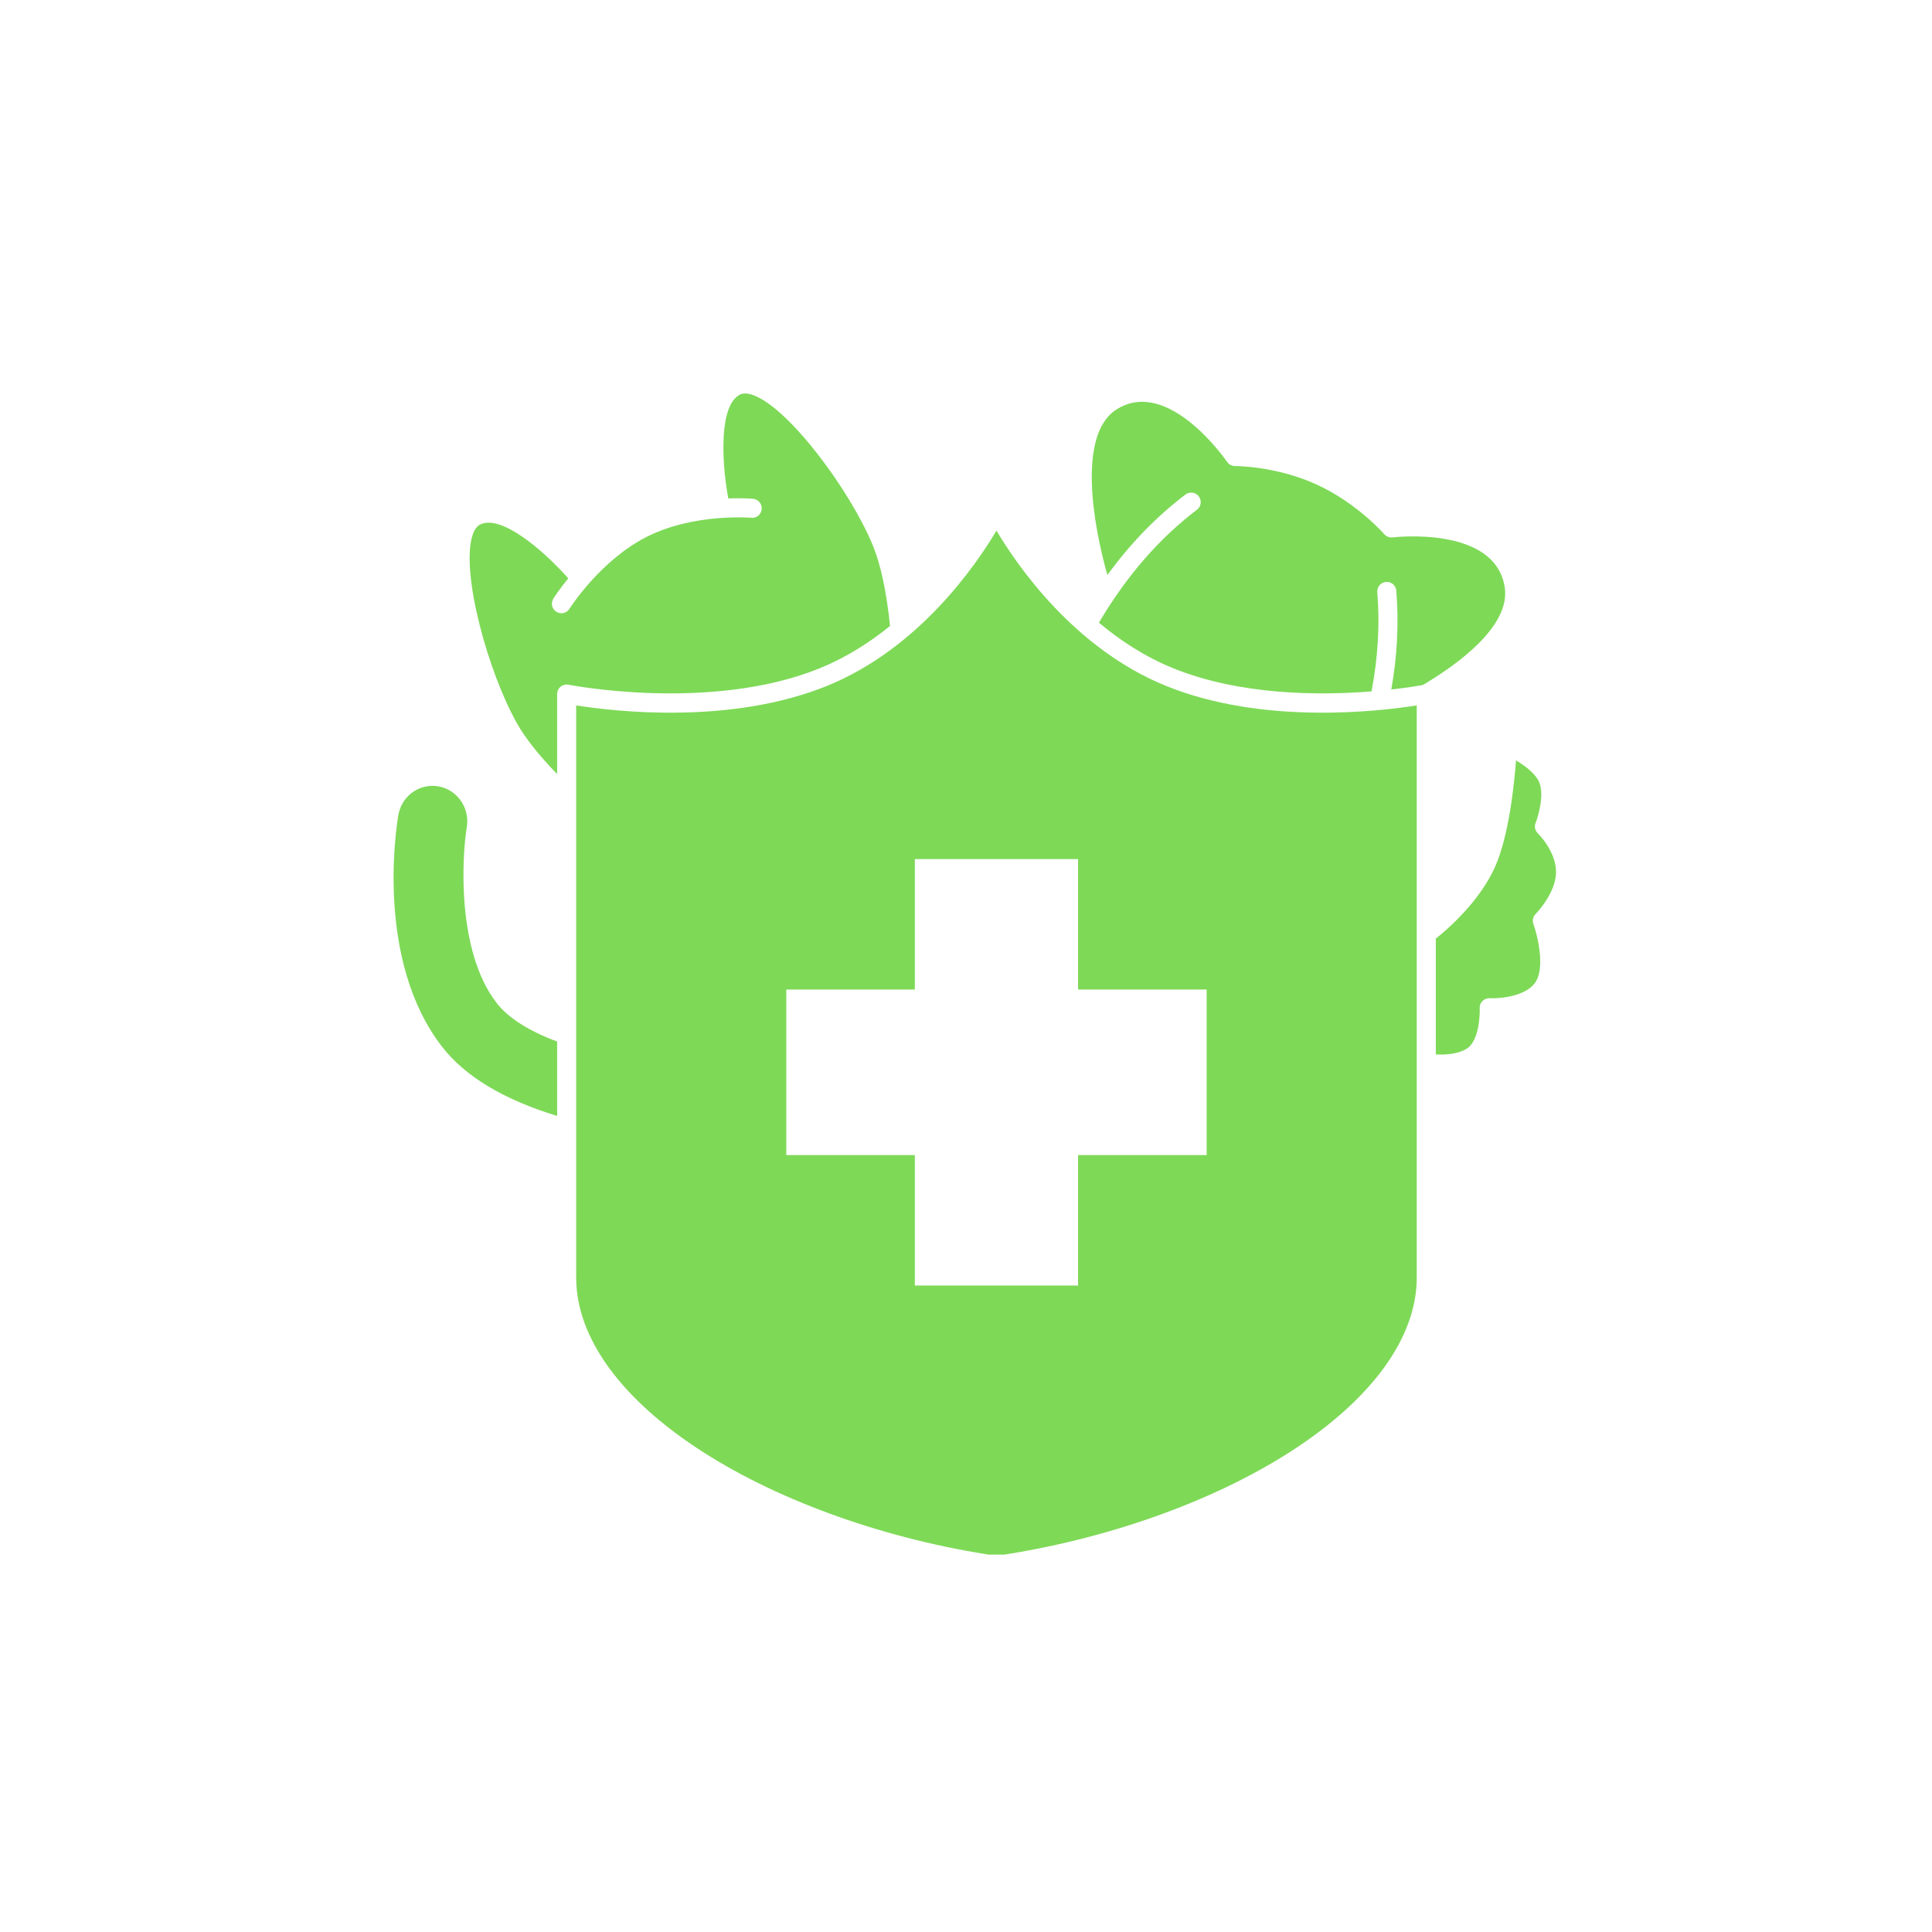
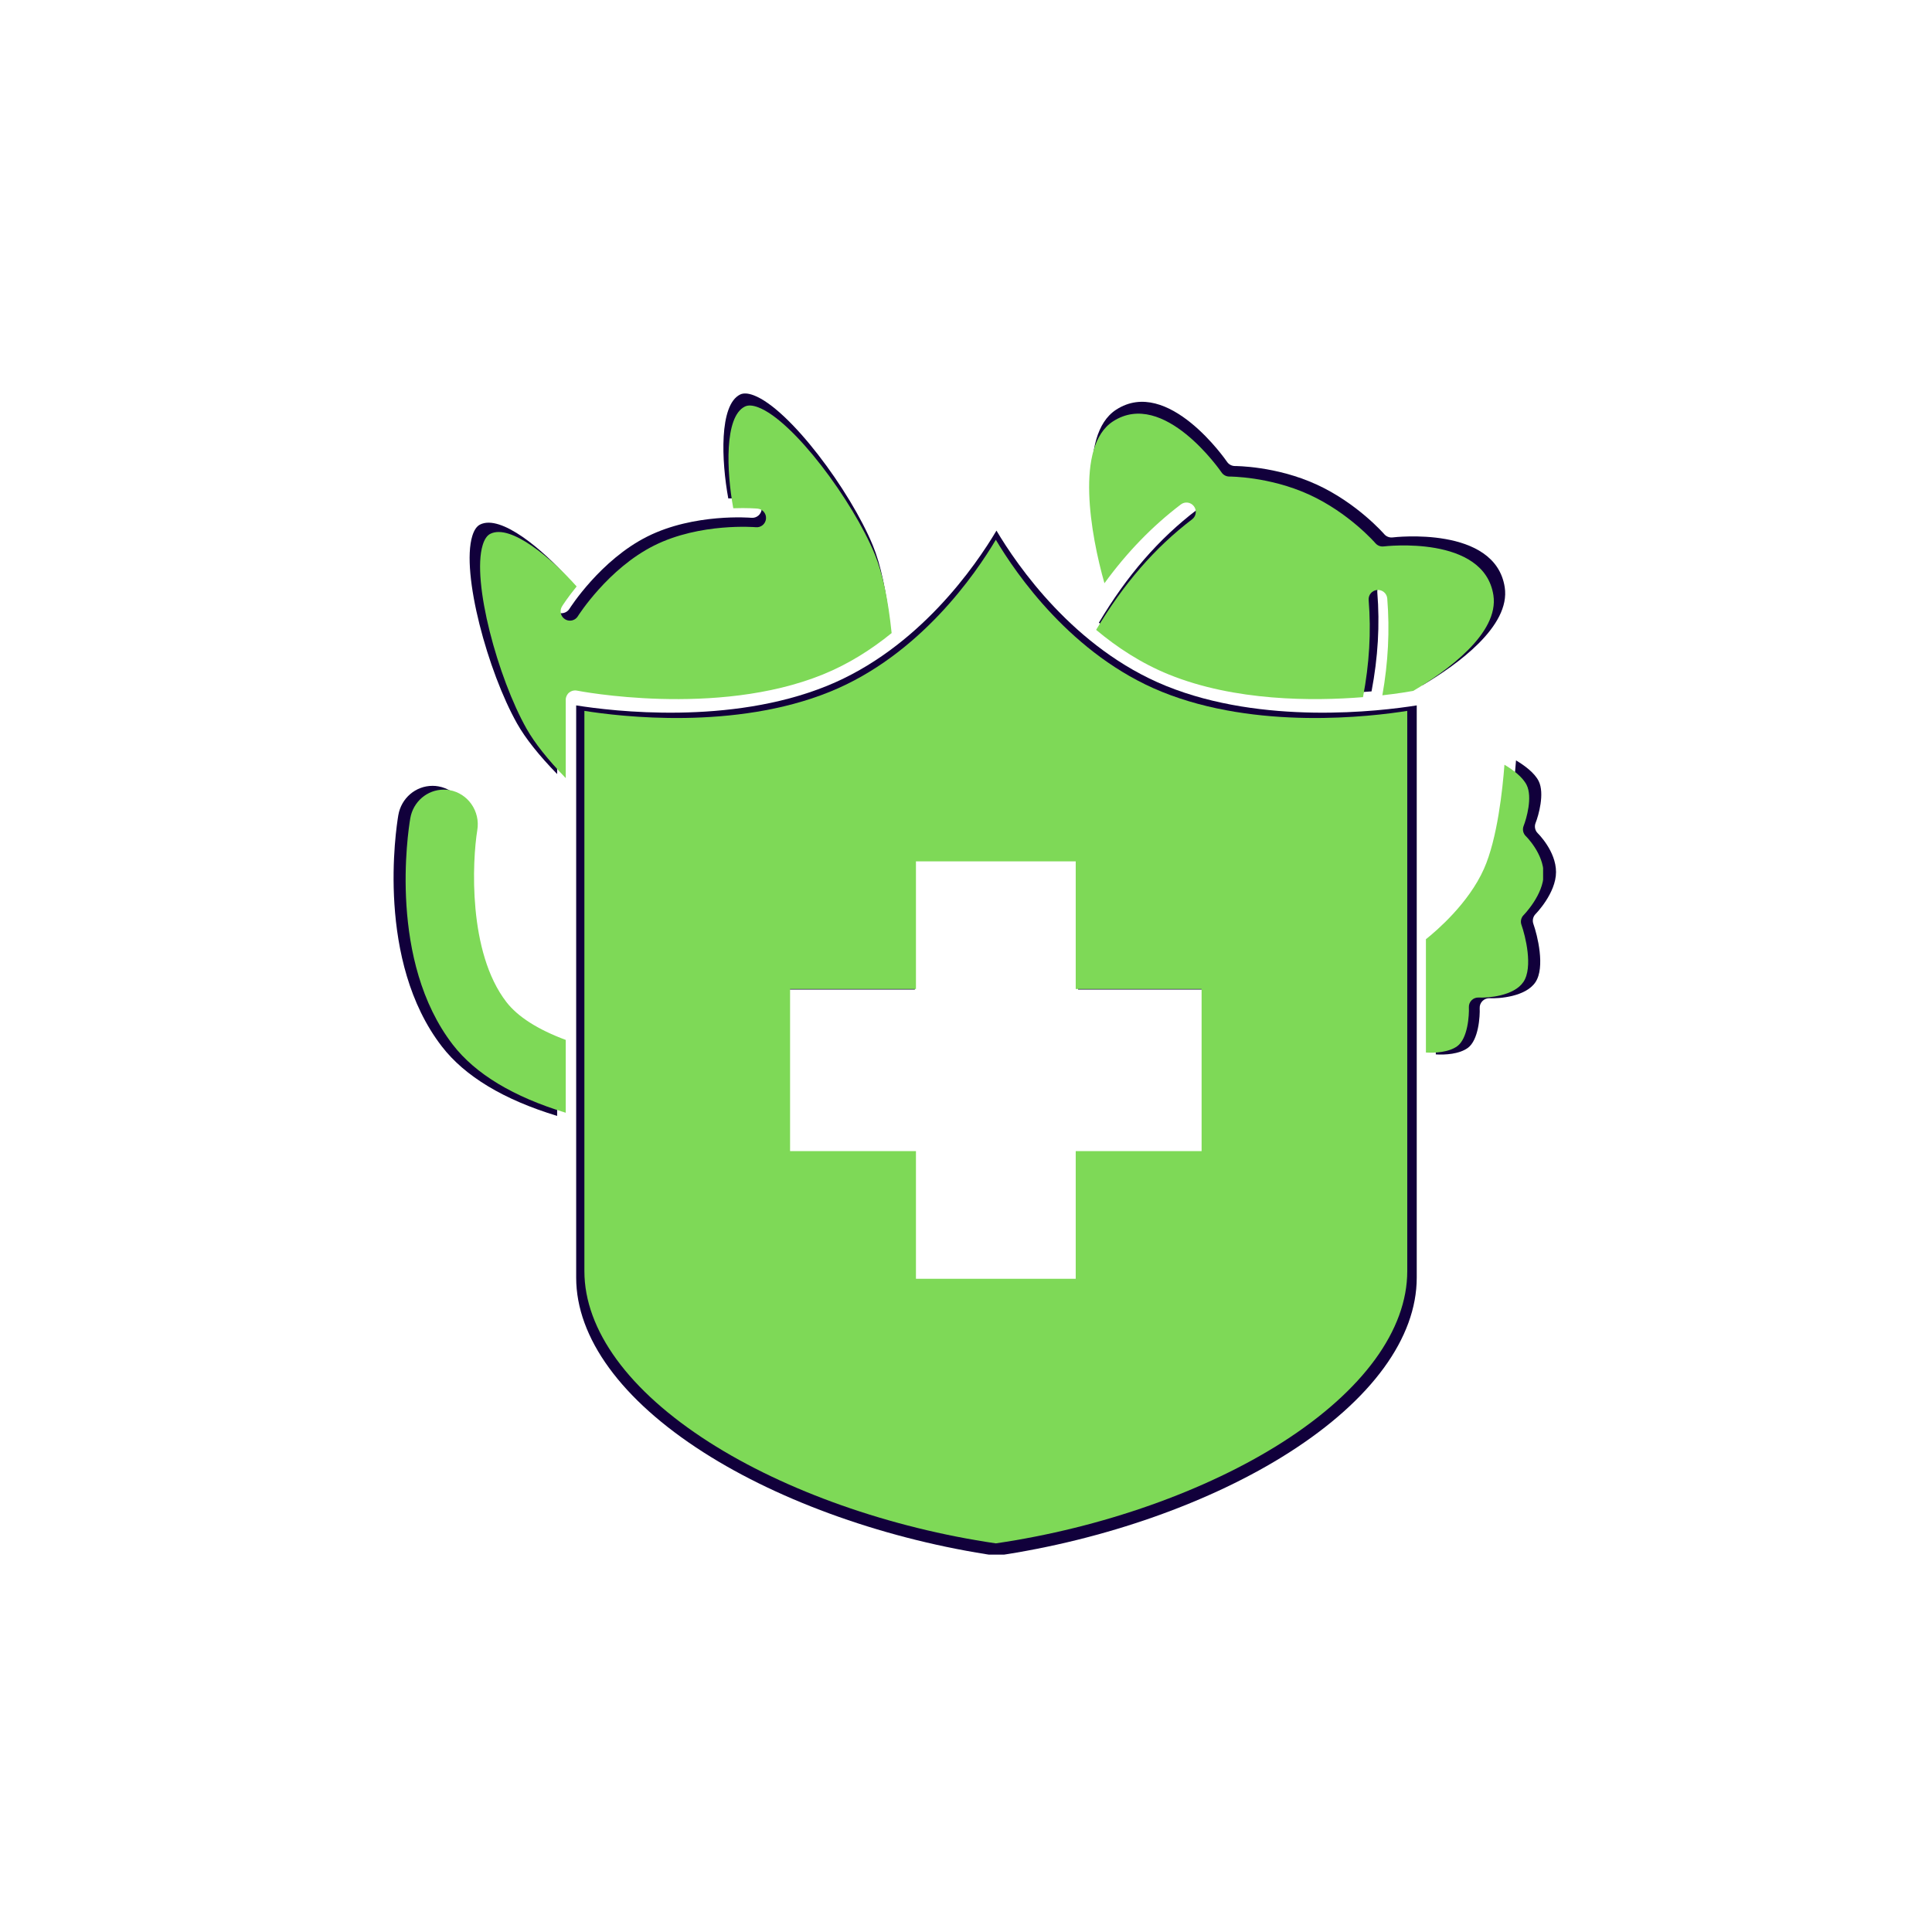
<svg xmlns="http://www.w3.org/2000/svg" width="500" zoomAndPan="magnify" viewBox="0 0 375 375" height="500" preserveAspectRatio="xMidYMid meet" version="1.0">
  <defs>
-     <g />
-     <clipPath id="2999d3b346">
+     <clipPath id="8dd385a382">
      <path d="M 111 102 L 275 102 L 275 301.75 L 111 301.75 Z M 111 102 " clip-rule="nonzero" />
    </clipPath>
-     <clipPath id="34cea8ab4f">
+     <clipPath id="988669d53b">
      <path d="M 278 147 L 302.355 147 L 302.355 205 L 278 205 Z M 278 147 " clip-rule="nonzero" />
    </clipPath>
+     <clipPath id="9adcf4b275">
+       <path d="M 113 104 L 274 104 L 274 299.656 L 113 299.656 Z M 113 104 " clip-rule="nonzero" />
+     </clipPath>
+     <clipPath id="02d9b6be28">
+       <path d="M 276 148 L 299.516 148 L 299.516 205 L 276 205 Z M 276 148 " clip-rule="nonzero" />
+     </clipPath>
  </defs>
-   <path fill="#7ed957" d="M 159.117 129.707 C 164.234 127.629 168.793 124.715 172.758 121.492 C 172.066 114.828 170.945 109.578 169.422 105.879 C 165.02 95.199 153.238 79.328 146.273 76.719 C 145.172 76.309 144.285 76.262 143.641 76.586 C 139.566 78.625 140.02 89.43 141.359 96.746 C 144.133 96.645 145.984 96.801 146.172 96.82 C 147.191 96.914 147.938 97.812 147.844 98.828 C 147.754 99.848 146.855 100.602 145.836 100.504 C 145.727 100.492 134.789 99.57 125.668 104.129 C 116.516 108.707 110.598 118.062 110.539 118.156 C 110.188 118.719 109.586 119.027 108.969 119.027 C 108.633 119.027 108.297 118.934 107.992 118.746 C 107.125 118.203 106.863 117.062 107.402 116.195 C 107.504 116.035 108.516 114.438 110.301 112.254 C 105.402 106.73 97.234 99.785 93.188 101.812 C 92.531 102.137 92.02 102.891 91.668 104.043 C 89.465 111.25 94.699 130.406 100.371 140.449 C 101.984 143.312 104.594 146.598 108.141 150.246 L 108.141 134.715 C 108.141 134.16 108.387 133.637 108.816 133.285 C 109.246 132.934 109.809 132.793 110.352 132.902 C 110.625 132.957 137.973 138.285 159.117 129.707 Z M 159.117 129.707 " fill-opacity="1" fill-rule="nonzero" />
-   <path fill="#7ed957" d="M 96.363 194.633 C 88.715 184.719 89.609 166.688 90.602 160.574 C 91.234 156.828 88.758 153.27 85.082 152.629 C 84.715 152.562 84.336 152.531 83.957 152.531 C 80.668 152.531 77.875 154.93 77.312 158.23 C 76.832 161.078 72.969 186.527 85.758 203.109 C 90.238 208.918 97.762 213.445 108.141 216.598 L 108.141 202.16 C 102.578 200.086 98.617 197.555 96.363 194.633 Z M 96.363 194.633 " fill-opacity="1" fill-rule="nonzero" />
-   <path fill="#7ed957" d="M 292.066 113.977 C 290.199 101.961 270.516 104.285 270.316 104.312 C 269.703 104.387 269.086 104.152 268.68 103.68 C 268.629 103.621 263.426 97.641 255.539 94.039 C 247.617 90.422 239.805 90.465 239.719 90.457 C 239.715 90.457 239.707 90.457 239.703 90.457 C 239.09 90.457 238.516 90.152 238.168 89.641 C 238.059 89.477 226.719 72.988 216.645 79.52 C 209.082 84.418 212.199 101.957 214.945 111.613 C 219.434 105.449 224.441 100.289 230.094 95.988 C 230.906 95.371 232.066 95.531 232.684 96.344 C 233.305 97.156 233.145 98.316 232.332 98.934 C 224.949 104.551 218.711 111.734 213.297 120.855 C 217.441 124.328 222.254 127.492 227.711 129.703 C 240.801 135.016 256.266 134.996 266.215 134.199 C 267.469 127.598 267.844 121.281 267.332 114.941 C 267.25 113.922 268.008 113.031 269.027 112.949 C 270.051 112.867 270.938 113.625 271.02 114.645 C 271.531 120.98 271.211 127.281 270.051 133.828 C 273.223 133.473 275.414 133.098 276.176 132.957 C 282.75 129.07 293.246 121.582 292.066 113.977 Z M 292.066 113.977 " fill-opacity="1" fill-rule="nonzero" />
-   <g clip-path="url(#2999d3b346)">
-     <path fill="#7ed957" d="M 226.32 133.133 C 208.484 125.898 197.398 109.707 193.414 102.992 C 189.43 109.707 178.344 125.898 160.508 133.133 C 141.66 140.781 118.965 138.055 111.836 136.918 L 111.836 248 C 111.836 259.672 120.613 271.711 136.551 281.898 C 151.715 291.594 172.43 298.906 193.414 301.977 C 214.398 298.906 235.109 291.594 250.273 281.898 C 266.211 271.711 274.988 259.672 274.988 248 L 274.988 136.918 C 267.867 138.055 245.168 140.781 226.32 133.133 Z M 234.211 224.203 L 209.254 224.203 L 209.254 249.52 L 177.574 249.52 L 177.574 224.203 L 152.617 224.203 L 152.617 192.07 L 177.574 192.07 L 177.574 166.754 L 209.254 166.754 L 209.254 192.07 L 234.211 192.07 Z M 234.211 224.203 " fill-opacity="1" fill-rule="nonzero" />
+   <path fill="#11003b" d="M 159.117 129.707 C 164.234 127.629 168.793 124.715 172.758 121.492 C 172.066 114.828 170.945 109.578 169.422 105.879 C 165.02 95.199 153.238 79.328 146.273 76.719 C 145.172 76.309 144.285 76.262 143.641 76.586 C 139.566 78.625 140.02 89.43 141.359 96.746 C 144.133 96.645 145.984 96.801 146.172 96.82 C 147.191 96.914 147.938 97.812 147.844 98.828 C 147.754 99.848 146.855 100.602 145.836 100.504 C 145.727 100.492 134.789 99.57 125.668 104.129 C 116.516 108.707 110.598 118.062 110.539 118.156 C 110.188 118.719 109.586 119.027 108.969 119.027 C 108.633 119.027 108.297 118.934 107.992 118.746 C 107.125 118.203 106.863 117.062 107.402 116.195 C 107.504 116.035 108.516 114.438 110.301 112.254 C 105.402 106.73 97.234 99.785 93.188 101.812 C 92.531 102.137 92.02 102.891 91.668 104.043 C 89.465 111.25 94.699 130.406 100.371 140.449 C 101.984 143.312 104.594 146.598 108.141 150.246 L 108.141 134.715 C 108.141 134.16 108.387 133.637 108.816 133.285 C 109.246 132.934 109.809 132.793 110.352 132.902 C 110.625 132.957 137.973 138.285 159.117 129.707 Z M 159.117 129.707 " fill-opacity="1" fill-rule="nonzero" />
+   <path fill="#11003b" d="M 96.363 194.633 C 88.715 184.719 89.609 166.688 90.602 160.574 C 91.234 156.828 88.758 153.27 85.082 152.629 C 84.715 152.562 84.336 152.531 83.957 152.531 C 80.668 152.531 77.875 154.93 77.312 158.23 C 76.832 161.078 72.969 186.527 85.758 203.109 C 90.238 208.918 97.762 213.445 108.141 216.598 L 108.141 202.16 C 102.578 200.086 98.617 197.555 96.363 194.633 Z M 96.363 194.633 " fill-opacity="1" fill-rule="nonzero" />
+   <path fill="#11003b" d="M 292.066 113.977 C 290.199 101.961 270.516 104.285 270.316 104.312 C 269.703 104.387 269.086 104.152 268.68 103.68 C 268.629 103.621 263.426 97.641 255.539 94.039 C 247.617 90.422 239.805 90.465 239.719 90.457 C 239.715 90.457 239.707 90.457 239.703 90.457 C 239.09 90.457 238.516 90.152 238.168 89.641 C 238.059 89.477 226.719 72.988 216.645 79.52 C 209.082 84.418 212.199 101.957 214.945 111.613 C 219.434 105.449 224.441 100.289 230.094 95.988 C 230.906 95.371 232.066 95.531 232.684 96.344 C 233.305 97.156 233.145 98.316 232.332 98.934 C 224.949 104.551 218.711 111.734 213.297 120.855 C 217.441 124.328 222.254 127.492 227.711 129.703 C 240.801 135.016 256.266 134.996 266.215 134.199 C 267.469 127.598 267.844 121.281 267.332 114.941 C 267.25 113.922 268.008 113.031 269.027 112.949 C 270.051 112.867 270.938 113.625 271.02 114.645 C 271.531 120.98 271.211 127.281 270.051 133.828 C 273.223 133.473 275.414 133.098 276.176 132.957 C 282.75 129.07 293.246 121.582 292.066 113.977 Z M 292.066 113.977 " fill-opacity="1" fill-rule="nonzero" />
+   <g clip-path="url(#8dd385a382)">
+     <path fill="#11003b" d="M 226.32 133.133 C 208.484 125.898 197.398 109.707 193.414 102.992 C 189.43 109.707 178.344 125.898 160.508 133.133 C 141.66 140.781 118.965 138.055 111.836 136.918 L 111.836 248 C 111.836 259.672 120.613 271.711 136.551 281.898 C 151.715 291.594 172.43 298.906 193.414 301.977 C 214.398 298.906 235.109 291.594 250.273 281.898 C 266.211 271.711 274.988 259.672 274.988 248 L 274.988 136.918 C 267.867 138.055 245.168 140.781 226.32 133.133 Z M 234.211 224.203 L 209.254 224.203 L 209.254 249.52 L 177.574 249.52 L 177.574 224.203 L 152.617 224.203 L 152.617 192.07 L 177.574 192.07 L 177.574 166.754 L 209.254 166.754 L 209.254 192.07 L 234.211 192.07 Z M 234.211 224.203 " fill-opacity="1" fill-rule="nonzero" />
  </g>
-   <g clip-path="url(#34cea8ab4f)">
-     <path fill="#7ed957" d="M 298.062 177.402 C 298.102 177.363 302.023 173.371 302.023 169.266 C 302.023 165.195 298.531 161.789 298.496 161.754 C 297.953 161.23 297.777 160.43 298.059 159.73 C 298.629 158.289 299.855 154.016 298.656 151.609 C 297.863 150.02 295.934 148.586 294.258 147.594 C 293.895 152.426 292.859 162.246 290.195 168.238 C 287.168 175.043 280.871 180.453 278.688 182.188 L 278.688 204.66 C 280.52 204.766 283.203 204.617 284.887 203.41 C 287.012 201.883 287.277 197.207 287.207 195.691 C 287.18 195.168 287.379 194.66 287.75 194.289 C 288.121 193.922 288.629 193.727 289.152 193.754 C 290.973 193.848 296.133 193.469 298.023 190.652 C 299.973 187.754 298.398 181.496 297.629 179.332 C 297.387 178.66 297.559 177.906 298.062 177.402 Z M 298.062 177.402 " fill-opacity="1" fill-rule="nonzero" />
+   <g clip-path="url(#988669d53b)">
+     <path fill="#11003b" d="M 298.062 177.402 C 298.102 177.363 302.023 173.371 302.023 169.266 C 302.023 165.195 298.531 161.789 298.496 161.754 C 297.953 161.23 297.777 160.43 298.059 159.73 C 298.629 158.289 299.855 154.016 298.656 151.609 C 297.863 150.02 295.934 148.586 294.258 147.594 C 293.895 152.426 292.859 162.246 290.195 168.238 C 287.168 175.043 280.871 180.453 278.688 182.188 L 278.688 204.66 C 280.52 204.766 283.203 204.617 284.887 203.41 C 287.012 201.883 287.277 197.207 287.207 195.691 C 287.18 195.168 287.379 194.66 287.75 194.289 C 288.121 193.922 288.629 193.727 289.152 193.754 C 290.973 193.848 296.133 193.469 298.023 190.652 C 299.973 187.754 298.398 181.496 297.629 179.332 C 297.387 178.66 297.559 177.906 298.062 177.402 Z M 298.062 177.402 " fill-opacity="1" fill-rule="nonzero" />
  </g>
-   <g fill="#7ed957" fill-opacity="1">
-     <g transform="translate(171.6335, 279.0021)">
-       <g>
-         <path d="M 3.797 0.047 C 4.875 0.047 6.816 0.047 7.594 0 C 7.777 -0.012 7.906 -0.152 7.895 -0.324 C 7.871 -1.066 7.789 -2.684 7.707 -3.438 C 7.684 -3.773 7.324 -3.832 7.164 -3.562 C 6.57 -2.637 5.957 -2.332 4.762 -2.332 C 3.75 -2.332 3.238 -2.727 3.238 -3.508 C 3.227 -4.992 3.508 -6.129 3.855 -7.742 C 3.902 -7.93 3.738 -8.102 3.527 -8.125 C 3.156 -8.16 2.844 -8.172 2.414 -8.172 C 1.801 -8.172 1.348 -8.172 0.871 -8.125 C 0.695 -8.102 0.559 -8.012 0.535 -7.836 C 0.371 -6.035 0.254 -2.961 0.23 -0.336 C 0.23 -0.152 0.383 -0.012 0.57 0 C 1.195 0.047 2.961 0.047 3.797 0.047 Z M 3.797 0.047 " />
-       </g>
-     </g>
+   <path fill="#7ed957" d="M 159.715 130.918 C 164.727 128.887 169.188 126.031 173.066 122.879 C 172.391 116.355 171.293 111.215 169.805 107.598 C 165.496 97.137 153.961 81.602 147.141 79.051 C 146.062 78.645 145.195 78.602 144.566 78.918 C 140.574 80.91 141.016 91.492 142.328 98.652 C 145.047 98.555 146.859 98.707 147.043 98.723 C 148.039 98.816 148.773 99.695 148.68 100.691 C 148.59 101.688 147.711 102.43 146.711 102.332 C 146.609 102.32 135.898 101.418 126.973 105.883 C 118.008 110.363 112.215 119.52 112.16 119.613 C 111.816 120.164 111.227 120.465 110.621 120.465 C 110.293 120.465 109.961 120.375 109.664 120.188 C 108.816 119.66 108.559 118.543 109.09 117.695 C 109.188 117.535 110.18 115.973 111.926 113.832 C 107.129 108.426 99.137 101.629 95.172 103.613 C 94.531 103.934 94.031 104.668 93.688 105.797 C 91.527 112.852 96.652 131.605 102.203 141.438 C 103.785 144.238 106.34 147.457 109.809 151.027 L 109.809 135.824 C 109.809 135.281 110.055 134.766 110.473 134.422 C 110.895 134.078 111.445 133.941 111.977 134.047 C 112.242 134.102 139.016 139.32 159.715 130.918 Z M 159.715 130.918 " fill-opacity="1" fill-rule="nonzero" />
+   <path fill="#7ed957" d="M 98.281 194.48 C 90.797 184.777 91.672 167.121 92.641 161.137 C 93.258 157.473 90.836 153.988 87.234 153.359 C 86.875 153.297 86.504 153.266 86.137 153.266 C 82.918 153.266 80.18 155.613 79.633 158.844 C 79.16 161.629 75.379 186.547 87.898 202.781 C 92.285 208.465 99.652 212.898 109.809 215.984 L 109.809 201.848 C 104.363 199.816 100.488 197.34 98.281 194.48 Z M 98.281 194.48 " fill-opacity="1" fill-rule="nonzero" />
+   <path fill="#7ed957" d="M 289.867 115.52 C 288.039 103.762 268.77 106.035 268.574 106.059 C 267.977 106.133 267.371 105.902 266.973 105.441 C 266.926 105.383 261.832 99.527 254.109 96.004 C 246.352 92.465 238.707 92.504 238.621 92.496 C 238.617 92.496 238.609 92.496 238.605 92.496 C 238.004 92.496 237.441 92.195 237.105 91.695 C 236.996 91.535 225.895 75.395 216.031 81.789 C 208.629 86.586 211.684 103.754 214.371 113.207 C 218.766 107.172 223.664 102.125 229.199 97.914 C 229.996 97.305 231.129 97.461 231.734 98.258 C 232.34 99.055 232.188 100.188 231.391 100.793 C 224.164 106.293 218.059 113.328 212.758 122.254 C 216.812 125.656 221.523 128.75 226.867 130.918 C 239.68 136.117 254.82 136.098 264.559 135.316 C 265.789 128.855 266.156 122.672 265.656 116.465 C 265.574 115.469 266.316 114.598 267.312 114.516 C 268.316 114.434 269.184 115.18 269.266 116.176 C 269.762 122.375 269.449 128.547 268.316 134.957 C 271.422 134.609 273.566 134.238 274.312 134.102 C 280.746 130.297 291.023 122.965 289.867 115.52 Z M 289.867 115.52 " fill-opacity="1" fill-rule="nonzero" />
+   <g clip-path="url(#9adcf4b275)">
+     <path fill="#7ed957" d="M 225.504 134.273 C 208.043 127.191 197.191 111.34 193.289 104.766 C 189.391 111.34 178.539 127.191 161.078 134.273 C 142.625 141.762 120.406 139.094 113.43 137.98 L 113.43 246.727 C 113.43 258.152 122.023 269.938 137.625 279.914 C 152.469 289.402 172.746 296.559 193.289 299.566 C 213.836 296.559 234.109 289.402 248.957 279.914 C 264.559 269.938 273.148 258.152 273.148 246.727 L 273.148 137.98 C 266.176 139.094 243.957 141.762 225.504 134.273 Z M 233.23 223.43 L 208.797 223.43 L 208.797 248.211 L 177.785 248.211 L 177.785 223.43 L 153.352 223.43 L 153.352 191.973 L 177.785 191.973 L 177.785 167.191 L 208.797 167.191 L 208.797 191.973 L 233.23 191.973 Z M 233.23 223.43 " fill-opacity="1" fill-rule="nonzero" />
  </g>
-   <g fill="#7ed957" fill-opacity="1">
-     <g transform="translate(179.6881, 279.0021)">
-       <g>
-         <path d="M 4.422 0.094 C 6.977 0.094 8.707 -0.871 8.707 -3.715 C 8.707 -6.523 6.988 -8.219 4.422 -8.219 C 1.867 -8.207 0.141 -6.523 0.141 -3.715 C 0.141 -0.871 1.879 0.094 4.422 0.094 Z M 4.422 -2.285 C 3.703 -2.285 3.203 -2.715 3.203 -3.832 C 3.203 -4.957 3.68 -5.84 4.422 -5.84 C 5.168 -5.84 5.641 -4.969 5.641 -3.832 C 5.641 -2.715 5.145 -2.285 4.422 -2.285 Z M 4.422 -2.285 " />
-       </g>
-     </g>
-   </g>
-   <g fill="#7ed957" fill-opacity="1">
-     <g transform="translate(188.5319, 279.0021)">
-       <g>
-         <path d="M 4.691 0.082 C 5.852 0.082 7.277 -0.176 7.965 -0.43 C 8.082 -0.488 8.184 -0.617 8.172 -0.777 C 8.137 -1.602 8.113 -2.414 8.059 -3.238 C 8.035 -3.586 7.742 -3.633 7.582 -3.438 C 6.828 -2.672 6.016 -2.379 5.027 -2.379 C 3.914 -2.379 3.191 -2.867 3.191 -3.914 C 3.191 -5.234 3.809 -5.934 4.887 -5.934 C 5.711 -5.934 6.293 -5.629 6.793 -5.133 C 6.965 -4.934 7.211 -4.992 7.246 -5.258 C 7.312 -5.77 7.406 -6.781 7.477 -7.289 C 7.5 -7.453 7.453 -7.605 7.301 -7.684 C 6.629 -8.023 5.805 -8.219 4.727 -8.219 C 2.008 -8.219 0.152 -6.465 0.152 -3.738 C 0.152 -0.918 2.02 0.082 4.691 0.082 Z M 4.691 0.082 " />
-       </g>
-     </g>
-   </g>
-   <g fill="#7ed957" fill-opacity="1">
-     <g transform="translate(196.9114, 279.0021)">
-       <g>
-         <path d="M 3.945 0.094 C 6.023 0.094 8.348 -0.406 8.348 -2.02 C 8.348 -2.961 7.453 -3.938 5.551 -4.297 C 5.316 -4.363 5.328 -4.527 5.551 -4.609 C 7.094 -4.91 7.953 -5.699 7.953 -6.57 C 7.953 -7.664 6.828 -8.184 4.668 -8.184 C 3.32 -8.184 2.137 -8.195 0.836 -8.125 C 0.66 -8.113 0.547 -8 0.535 -7.836 C 0.383 -6.117 0.23 -3.156 0.23 -0.383 C 0.23 -0.188 0.383 -0.012 0.594 0 C 1.359 0.047 3.102 0.094 3.945 0.094 Z M 3.574 -4.84 C 3.379 -4.805 3.238 -4.887 3.238 -5.086 C 3.227 -5.387 3.227 -5.711 3.238 -6.016 C 3.238 -6.199 3.355 -6.305 3.562 -6.305 C 3.691 -6.316 3.891 -6.316 4.051 -6.316 C 4.691 -6.316 5.027 -6.129 5.027 -5.746 C 5.027 -5.375 4.668 -4.992 3.574 -4.84 Z M 3.621 -2.078 C 3.379 -2.078 3.238 -2.207 3.238 -2.449 C 3.227 -2.82 3.227 -3.191 3.238 -3.562 C 3.238 -3.785 3.367 -3.914 3.586 -3.867 C 4.691 -3.727 5.316 -3.332 5.316 -2.832 C 5.316 -2.344 4.922 -2.066 4.309 -2.066 C 4.109 -2.066 3.82 -2.066 3.621 -2.078 Z M 3.621 -2.078 " />
-       </g>
-     </g>
-   </g>
-   <g fill="#7ed957" fill-opacity="1">
-     <g transform="translate(205.3954, 279.0021)">
-       <g>
-         <path d="M 4.422 0.094 C 6.977 0.094 8.707 -0.871 8.707 -3.715 C 8.707 -6.523 6.988 -8.219 4.422 -8.219 C 1.867 -8.207 0.141 -6.523 0.141 -3.715 C 0.141 -0.871 1.879 0.094 4.422 0.094 Z M 4.422 -2.285 C 3.703 -2.285 3.203 -2.715 3.203 -3.832 C 3.203 -4.957 3.68 -5.84 4.422 -5.84 C 5.168 -5.84 5.641 -4.969 5.641 -3.832 C 5.641 -2.715 5.145 -2.285 4.422 -2.285 Z M 4.422 -2.285 " />
-       </g>
-     </g>
-   </g>
-   <g fill="#7ed957" fill-opacity="1">
-     <g transform="translate(214.2392, 279.0021)">
-       <g>
-         <path d="M 4.121 0.047 C 4.469 0.047 5.156 0.035 5.48 0 C 5.652 -0.023 5.816 -0.152 5.793 -0.324 C 5.688 -1.242 5.527 -2.148 5.316 -3.285 C 5.281 -3.414 5.293 -3.52 5.434 -3.551 C 6.828 -3.902 7.895 -5.863 8.07 -7.719 C 8.09 -7.93 7.965 -8.09 7.742 -8.125 C 7.395 -8.172 6.895 -8.172 6.582 -8.172 C 6.27 -8.172 5.562 -8.16 5.211 -8.125 C 5.027 -8.09 4.887 -7.965 4.887 -7.766 C 4.875 -6.641 4.539 -4.793 4.086 -4.781 C 3.633 -4.781 3.297 -6.629 3.273 -7.766 C 3.285 -7.965 3.145 -8.102 2.949 -8.125 C 2.578 -8.16 1.867 -8.172 1.566 -8.172 C 1.254 -8.172 0.754 -8.16 0.43 -8.125 C 0.207 -8.09 0.082 -7.93 0.094 -7.719 C 0.23 -5.852 1.348 -3.902 2.75 -3.551 C 2.891 -3.52 2.902 -3.414 2.879 -3.297 C 2.66 -2.148 2.496 -1.23 2.379 -0.324 C 2.367 -0.152 2.52 -0.023 2.695 0 C 3.055 0.035 3.75 0.047 4.121 0.047 Z M 4.121 0.047 " />
-       </g>
-     </g>
+   <g clip-path="url(#02d9b6be28)">
+     <path fill="#7ed957" d="M 295.738 177.613 C 295.773 177.574 299.617 173.668 299.617 169.648 C 299.617 165.664 296.199 162.328 296.164 162.293 C 295.633 161.781 295.461 160.996 295.734 160.312 C 296.293 158.902 297.492 154.719 296.32 152.363 C 295.543 150.809 293.656 149.402 292.012 148.434 C 291.656 153.164 290.645 162.777 288.035 168.641 C 285.07 175.305 278.91 180.598 276.77 182.301 L 276.77 204.297 C 278.562 204.402 281.191 204.258 282.84 203.074 C 284.918 201.578 285.18 197.004 285.109 195.516 C 285.086 195.004 285.277 194.508 285.641 194.145 C 286.004 193.785 286.504 193.594 287.016 193.621 C 288.797 193.715 293.848 193.34 295.699 190.586 C 297.609 187.746 296.066 181.621 295.312 179.504 C 295.078 178.844 295.242 178.105 295.738 177.613 Z M 295.738 177.613 " fill-opacity="1" fill-rule="nonzero" />
  </g>
</svg>
